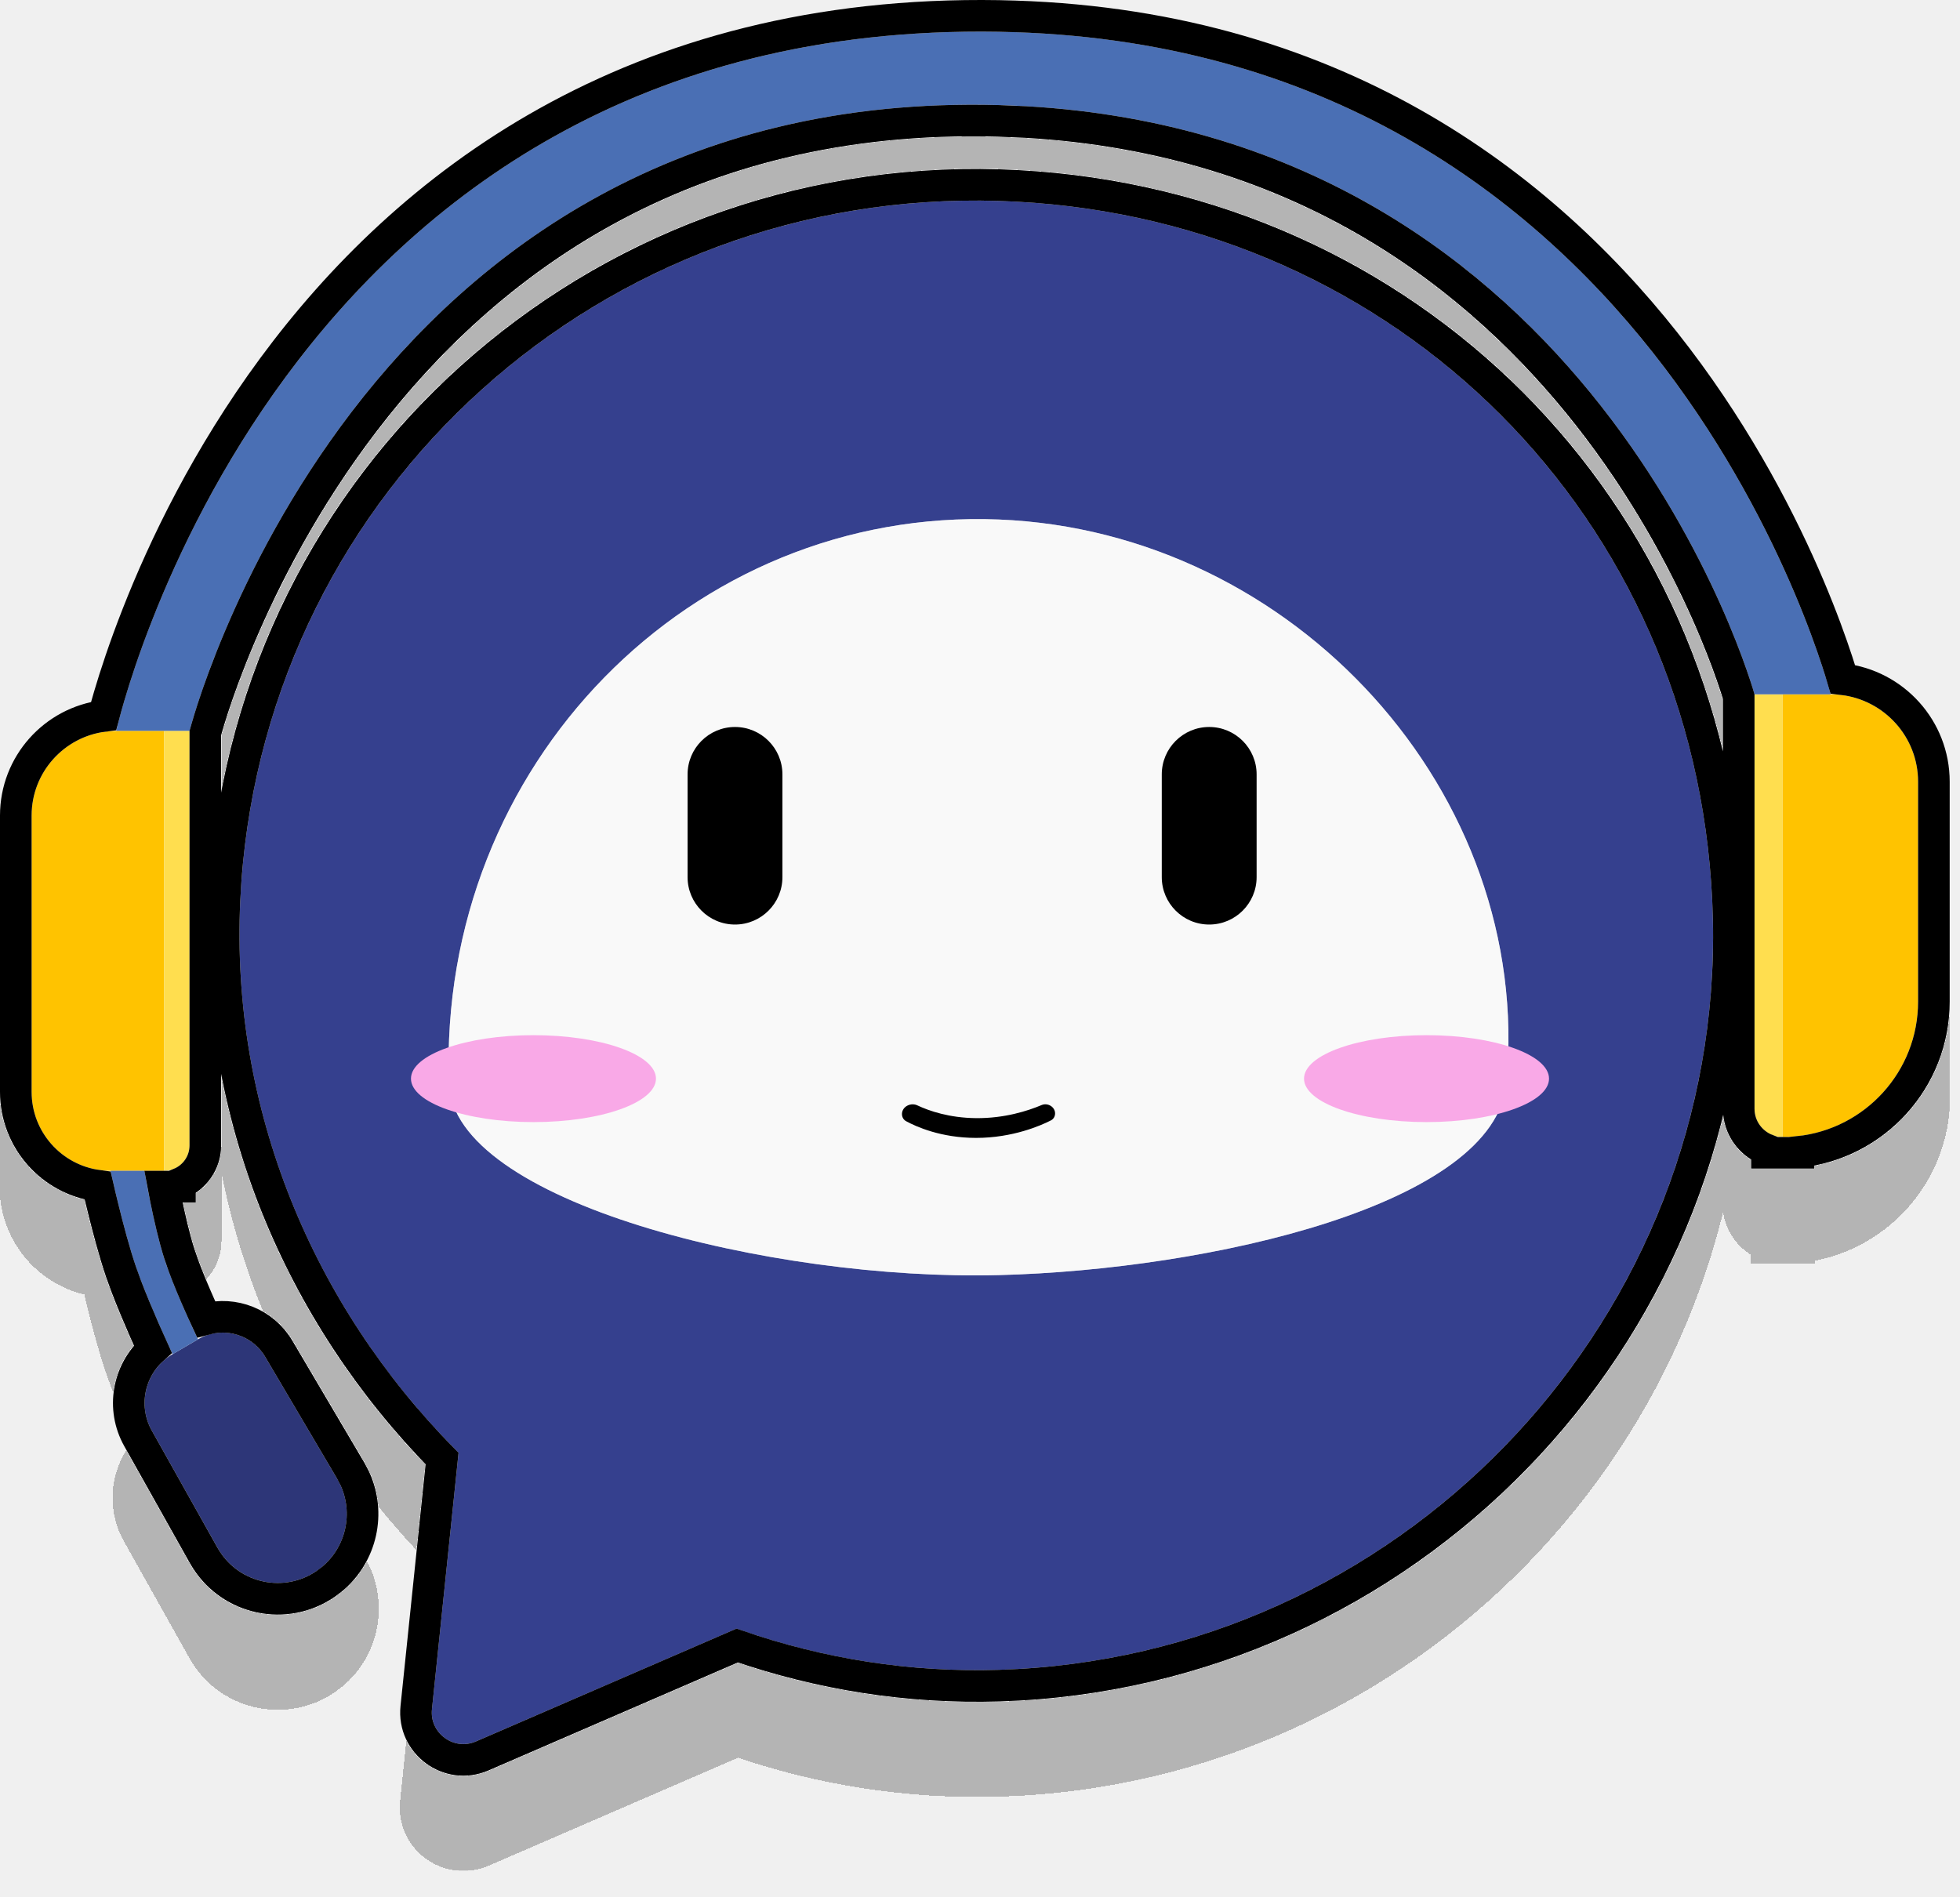
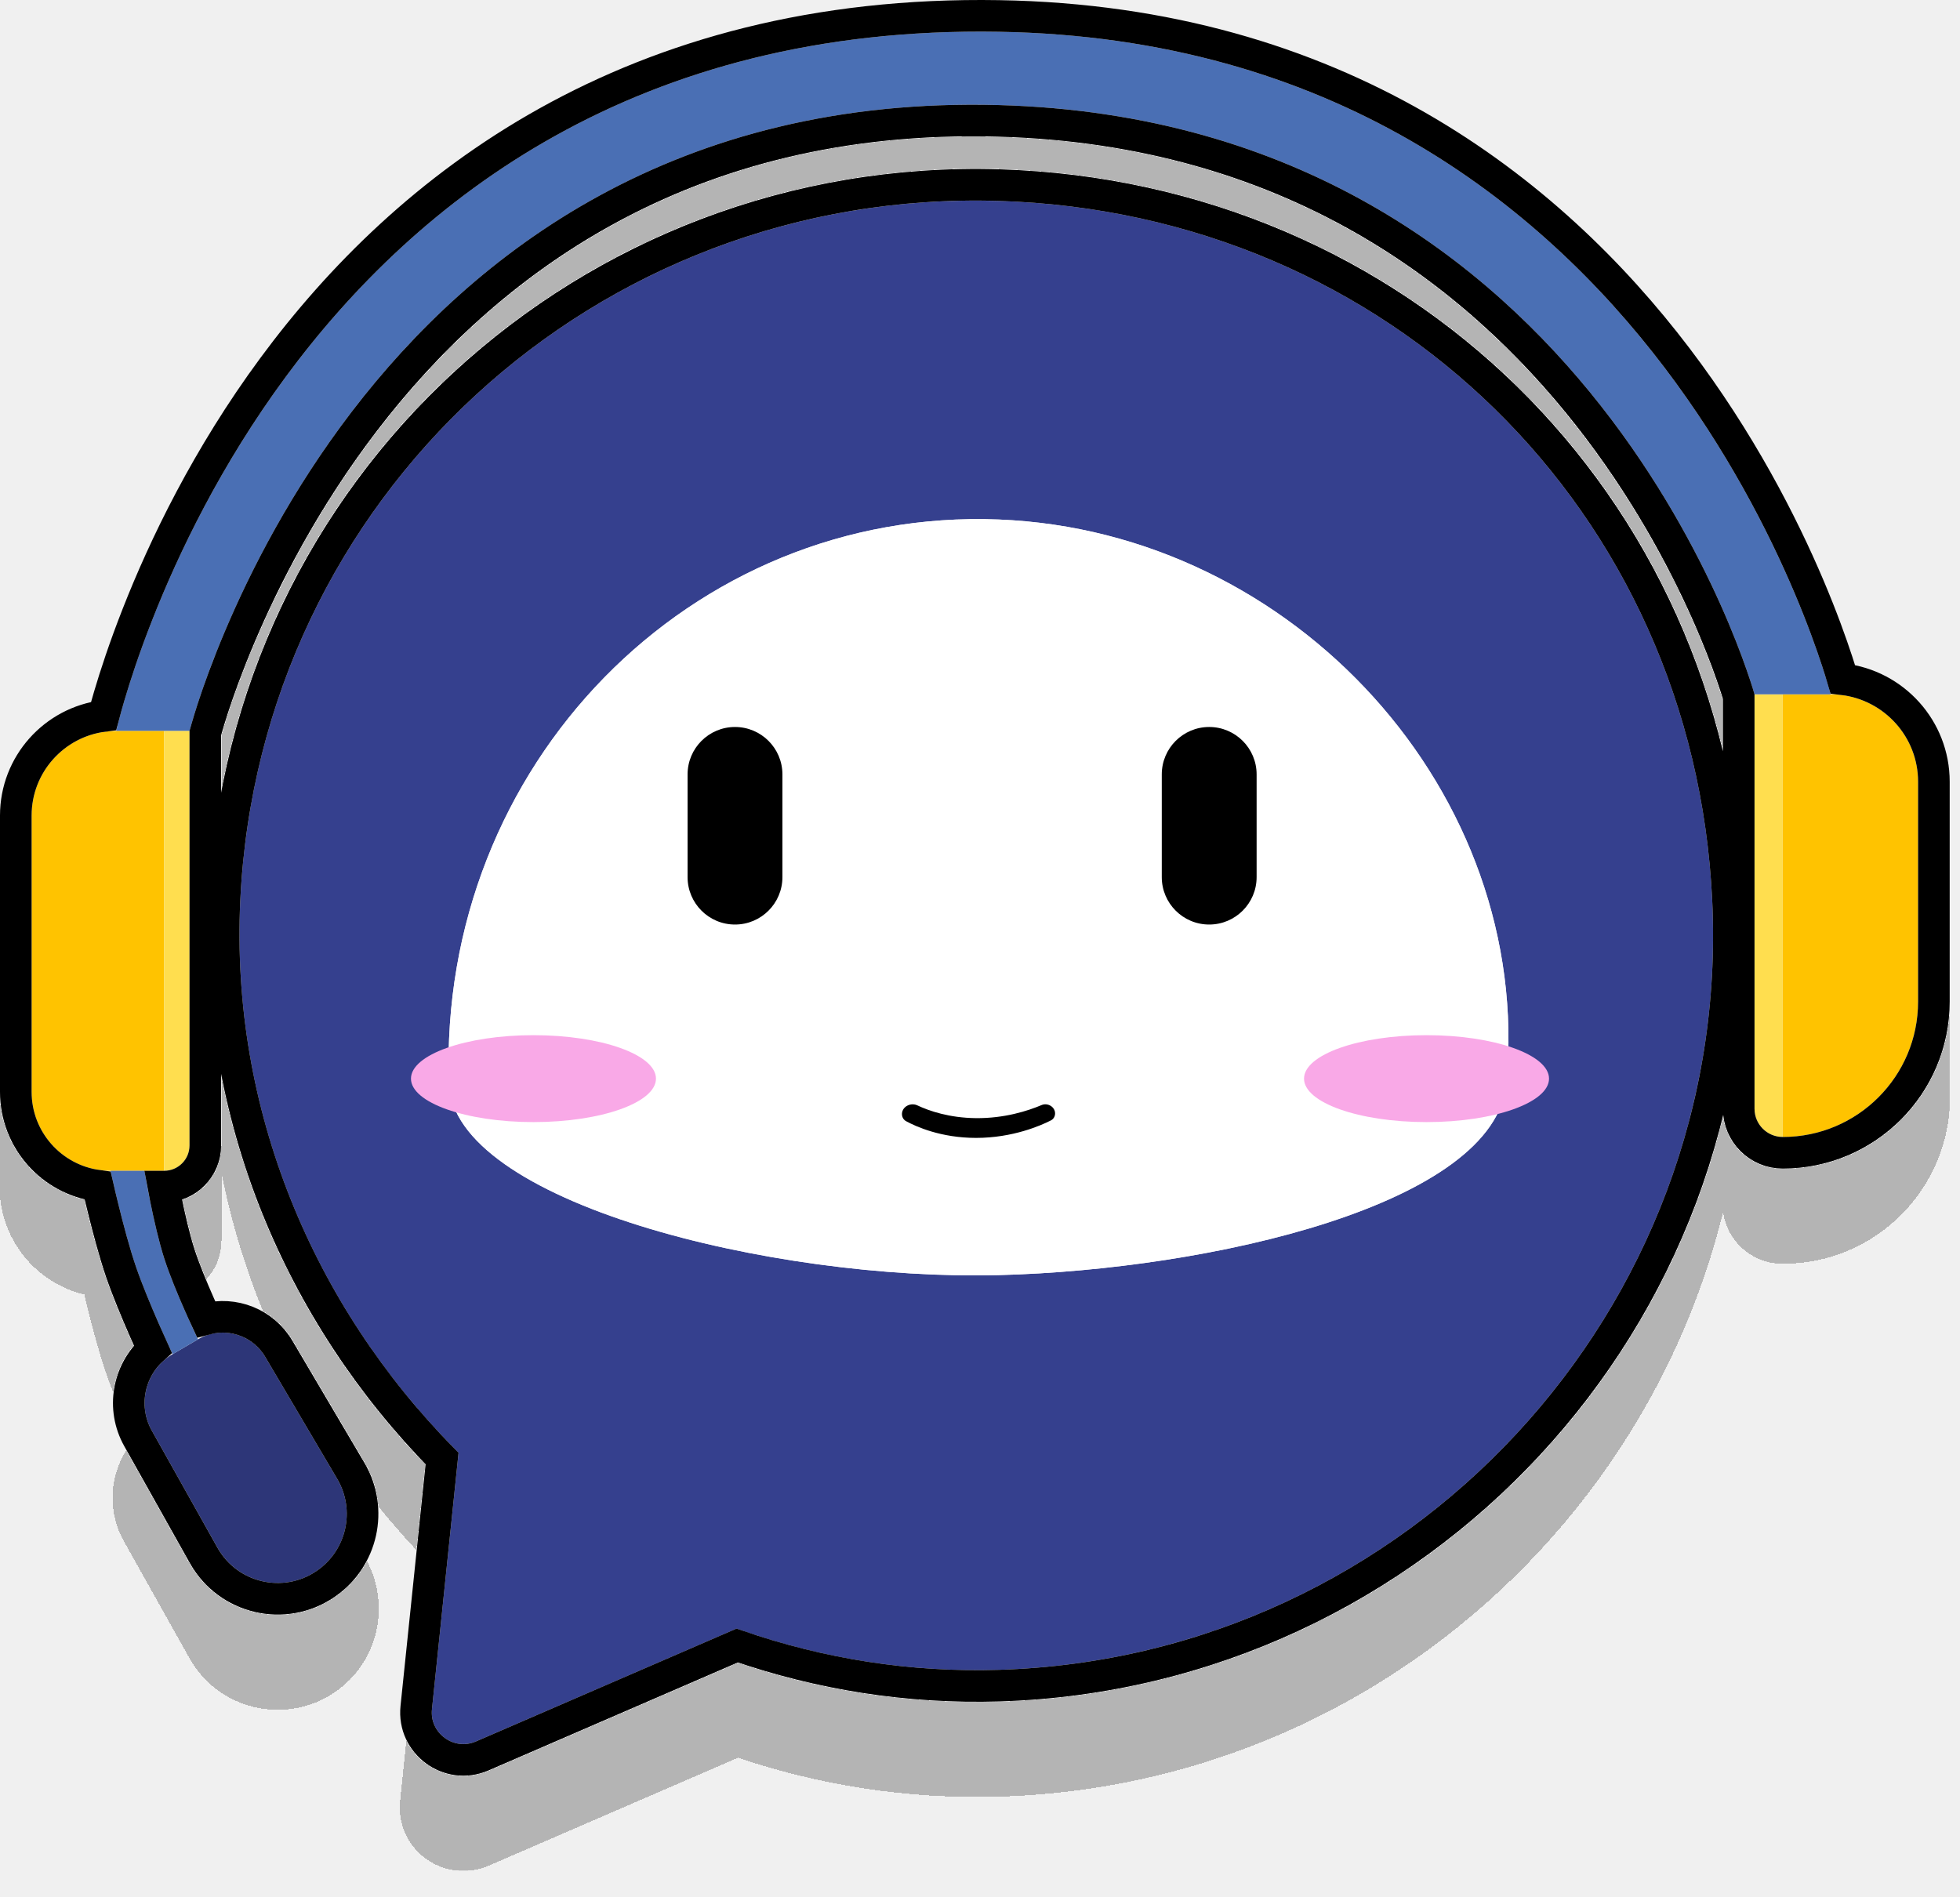
<svg xmlns="http://www.w3.org/2000/svg" width="62" height="60" viewBox="0 0 62 60" fill="none">
-   <g filter="url(#filter0_d_838_272)">
+   <g filter="url(#filter0_d_1054_63)">
    <path fill-rule="evenodd" clip-rule="evenodd" d="M31.595 6.357C18.856 5.967 8.212 15.748 7.601 28.478C7.277 35.222 10.005 41.478 14.506 45.961L13.664 54.073C13.585 54.833 14.354 55.398 15.056 55.094L23.3 51.525C25.901 52.45 28.7 52.918 31.595 52.829C44.554 52.432 54.784 41.429 54.162 28.478C53.57 16.151 43.93 6.735 31.595 6.357ZM31.595 16.436C21.873 16.048 13.845 24.197 14.201 34.276C14.334 38.022 24.404 40.526 31.595 40.341C38.295 40.169 47.294 38.111 47.651 34.276C48.503 25.117 40.96 16.81 31.595 16.436Z" fill="#35408E" />
    <path d="M56.392 35.971C58.757 35.971 60.674 34.054 60.674 31.689V24.732C60.674 23.205 59.436 21.967 57.908 21.967H56.392V35.971Z" fill="#FFC300" />
    <path d="M55.5 21.967V35.079C55.5 35.571 55.9 35.971 56.392 35.971V21.967H55.5Z" fill="#FFDE4F" />
    <path d="M5.995 23.126C5.995 23.126 11.169 2.765 31.595 3.324C50.505 3.842 55.5 21.967 55.5 21.967H56.392H57.908C57.908 21.967 52.646 1.362 31.595 1.005C8.674 0.616 3.676 23.126 3.676 23.126H5.192H5.995Z" fill="#4A6FB4" />
    <path d="M3.676 23.126C2.198 23.126 1 24.324 1 25.802V34.544C1 35.923 2.118 37.041 3.498 37.041H4.568H5.192V23.126H3.676Z" fill="#FFC300" />
    <path d="M5.192 37.041C5.636 37.041 5.995 36.682 5.995 36.238V23.126H5.192V37.041Z" fill="#FFDE4F" />
    <path d="M10.016 49.7C10.966 49.052 11.25 47.778 10.666 46.787L8.388 42.926C7.953 42.187 7.002 41.94 6.263 42.373L5.46 42.843C4.618 43.336 4.326 44.413 4.803 45.263L6.88 48.965C7.507 50.083 8.958 50.423 10.016 49.7Z" fill="#2D3678" />
    <path d="M3.498 37.041C3.498 37.041 3.904 38.914 4.3 40.074C4.679 41.183 5.46 42.843 5.46 42.843L6.263 42.373C6.263 42.373 5.523 40.841 5.192 39.806C4.855 38.752 4.568 37.041 4.568 37.041H3.498Z" fill="#4A6FB4" />
-     <path d="M14.201 34.276C13.845 24.197 21.873 16.048 31.595 16.436C40.96 16.81 48.503 25.117 47.651 34.276C47.294 38.111 38.295 40.169 31.595 40.341C24.404 40.526 14.334 38.022 14.201 34.276Z" fill="white" fill-opacity="0.58" />
-     <path d="M31.61 5.857L32.198 5.882C44.51 6.544 54.066 16.062 54.661 28.454L54.684 29.073C54.965 41.829 44.966 52.583 32.228 53.302L31.61 53.329C28.72 53.418 25.925 52.961 23.32 52.06L15.255 55.553C14.202 56.008 13.049 55.162 13.167 54.022L13.984 46.143C9.492 41.58 6.775 35.265 7.102 28.454L7.138 27.847C8.066 15.14 18.804 5.465 31.61 5.857ZM31.604 0.505L32.102 0.518C42.528 0.854 49.091 6.114 53.044 11.317C55.048 13.956 56.384 16.581 57.218 18.546C57.635 19.529 57.927 20.349 58.116 20.925C58.191 21.152 58.248 21.343 58.291 21.489C59.914 21.679 61.174 23.058 61.174 24.731V31.689C61.174 34.161 59.298 36.194 56.893 36.444V36.471H55.893V36.376C55.371 36.175 55 35.671 55 35.079V22.038C54.991 22.007 54.978 21.964 54.962 21.911C54.922 21.784 54.861 21.594 54.776 21.352C54.607 20.867 54.343 20.17 53.968 19.331C53.216 17.651 52.021 15.407 50.246 13.148C46.812 8.78 41.217 4.363 32.44 3.86L31.581 3.824C21.567 3.55 15.307 8.392 11.532 13.319C9.641 15.788 8.375 18.276 7.583 20.148C7.187 21.084 6.91 21.863 6.732 22.407C6.644 22.679 6.58 22.892 6.539 23.036C6.52 23.103 6.505 23.155 6.495 23.19V36.238C6.495 36.78 6.163 37.244 5.692 37.44V37.541H5.169C5.191 37.659 5.216 37.79 5.244 37.929C5.357 38.485 5.509 39.154 5.669 39.654L5.803 40.043C5.952 40.449 6.14 40.893 6.309 41.275C6.383 41.445 6.455 41.6 6.516 41.731C7.386 41.497 8.339 41.858 8.819 42.672L11.097 46.533L11.219 46.766C11.731 47.865 11.438 49.178 10.507 49.955L10.298 50.113C9.038 50.974 7.325 50.609 6.519 49.336L6.443 49.21L4.367 45.508C3.833 44.556 4.051 43.383 4.835 42.682C4.76 42.517 4.667 42.308 4.564 42.075C4.382 41.658 4.169 41.156 3.991 40.688L3.827 40.235C3.622 39.634 3.416 38.858 3.265 38.242C3.194 37.958 3.135 37.704 3.091 37.513C1.628 37.314 0.5 36.061 0.5 34.544V25.802C0.5 24.182 1.713 22.847 3.279 22.651C3.322 22.489 3.38 22.276 3.456 22.019C3.641 21.392 3.93 20.5 4.35 19.433C5.188 17.299 6.548 14.456 8.638 11.623C12.826 5.945 19.947 0.307 31.604 0.505Z" stroke="black" />
+     <path d="M14.201 34.276C13.845 24.197 21.873 16.048 31.595 16.436C40.96 16.81 48.503 25.117 47.651 34.276C47.294 38.111 38.295 40.169 31.595 40.341C24.404 40.526 14.334 38.022 14.201 34.276Z" fill="white" />
+     <path d="M31.61 5.857C44.205 6.243 54.057 15.865 54.661 28.454C55.297 41.686 44.847 52.924 31.61 53.329C28.72 53.418 25.925 52.961 23.32 52.06L15.255 55.553C14.202 56.008 13.049 55.162 13.167 54.022L13.984 46.143C9.492 41.58 6.775 35.265 7.102 28.454C7.726 15.45 18.6 5.459 31.61 5.857ZM31.604 0.505C42.319 0.686 49.029 6.032 53.044 11.317C55.048 13.956 56.384 16.581 57.218 18.546C57.635 19.529 57.927 20.349 58.116 20.925C58.191 21.152 58.248 21.343 58.291 21.489C59.914 21.679 61.174 23.058 61.174 24.731V31.689C61.174 34.33 59.033 36.471 56.393 36.471C55.624 36.471 55 35.848 55 35.079V22.038C54.991 22.007 54.978 21.964 54.962 21.911C54.922 21.784 54.861 21.594 54.776 21.352C54.607 20.867 54.343 20.17 53.968 19.331C53.216 17.651 52.021 15.407 50.246 13.148C46.702 8.639 40.853 4.078 31.581 3.824C21.567 3.55 15.307 8.392 11.532 13.319C9.641 15.788 8.375 18.276 7.583 20.148C7.187 21.084 6.91 21.863 6.732 22.407C6.644 22.679 6.58 22.892 6.539 23.036C6.52 23.103 6.505 23.155 6.495 23.19V36.238C6.495 36.958 5.912 37.541 5.192 37.541H5.169C5.191 37.659 5.216 37.79 5.244 37.929C5.357 38.485 5.509 39.154 5.669 39.654C5.826 40.145 6.084 40.766 6.309 41.275C6.383 41.445 6.455 41.6 6.516 41.731C7.386 41.497 8.339 41.858 8.819 42.672L11.097 46.533C11.815 47.751 11.465 49.316 10.298 50.113C8.997 51.002 7.214 50.584 6.443 49.21L4.367 45.508C3.833 44.556 4.051 43.383 4.835 42.682C4.76 42.517 4.667 42.308 4.564 42.075C4.321 41.519 4.024 40.811 3.827 40.235C3.622 39.634 3.416 38.858 3.265 38.242C3.194 37.958 3.135 37.704 3.091 37.513C1.628 37.314 0.5 36.061 0.5 34.544V25.802C0.5 24.182 1.713 22.847 3.279 22.651C3.322 22.489 3.38 22.276 3.456 22.019C3.641 21.392 3.93 20.5 4.35 19.433C5.188 17.299 6.548 14.456 8.638 11.623C12.826 5.945 19.947 0.307 31.604 0.505Z" stroke="black" />
    <path d="M21.75 24.5C21.75 23.672 22.422 23 23.25 23C24.078 23 24.75 23.672 24.75 24.5V27.75C24.75 28.578 24.078 29.25 23.25 29.25C22.422 29.25 21.75 28.578 21.75 27.75V24.5Z" fill="black" />
    <path d="M36.75 24.5C36.75 23.672 37.422 23 38.25 23C39.078 23 39.75 23.672 39.75 24.5V27.75C39.75 28.578 39.078 29.25 38.25 29.25C37.422 29.25 36.75 28.578 36.75 27.75V24.5Z" fill="black" />
    <path d="M20.75 34.125C20.75 34.884 19.015 35.5 16.875 35.5C14.735 35.5 13 34.884 13 34.125C13 33.366 14.735 32.75 16.875 32.75C19.015 32.75 20.75 33.366 20.75 34.125Z" fill="#F9A9E7" />
    <path d="M49 34.125C49 34.884 47.265 35.5 45.125 35.5C42.985 35.5 41.25 34.884 41.25 34.125C41.25 33.366 42.985 32.75 45.125 32.75C47.265 32.75 49 33.366 49 34.125Z" fill="#F9A9E7" />
    <path d="M28.537 35.191C28.578 34.986 28.827 34.881 29.016 34.97C29.392 35.147 30.028 35.367 30.875 35.375C31.777 35.383 32.515 35.145 32.949 34.961C33.141 34.879 33.375 35.018 33.375 35.226C33.375 35.318 33.327 35.404 33.244 35.446C32.923 35.61 32.035 36 30.875 36C29.77 36 28.983 35.646 28.661 35.471C28.561 35.416 28.515 35.303 28.537 35.191Z" fill="black" />
  </g>
  <defs>
-     <filter id="filter0_d_838_272" x="0" y="0" width="61.674" height="59.179" filterUnits="userSpaceOnUse" color-interpolation-filters="sRGB">
+     <filter id="filter0_d_1054_63" x="0" y="0" width="61.674" height="59.179" filterUnits="userSpaceOnUse" color-interpolation-filters="sRGB">
      <feFlood flood-opacity="0" result="BackgroundImageFix" />
      <feColorMatrix in="SourceAlpha" type="matrix" values="0 0 0 0 0 0 0 0 0 0 0 0 0 0 0 0 0 0 127 0" result="hardAlpha" />
      <feOffset dy="3" />
      <feComposite in2="hardAlpha" operator="out" />
      <feColorMatrix type="matrix" values="0 0 0 0 0 0 0 0 0 0 0 0 0 0 0 0 0 0 0.25 0" />
-       <feBlend mode="normal" in2="BackgroundImageFix" result="effect1_dropShadow_838_272" />
-       <feBlend mode="normal" in="SourceGraphic" in2="effect1_dropShadow_838_272" result="shape" />
+       <feBlend mode="normal" in2="BackgroundImageFix" result="effect1_dropShadow_1054_63" />
+       <feBlend mode="normal" in="SourceGraphic" in2="effect1_dropShadow_1054_63" result="shape" />
    </filter>
  </defs>
</svg>
